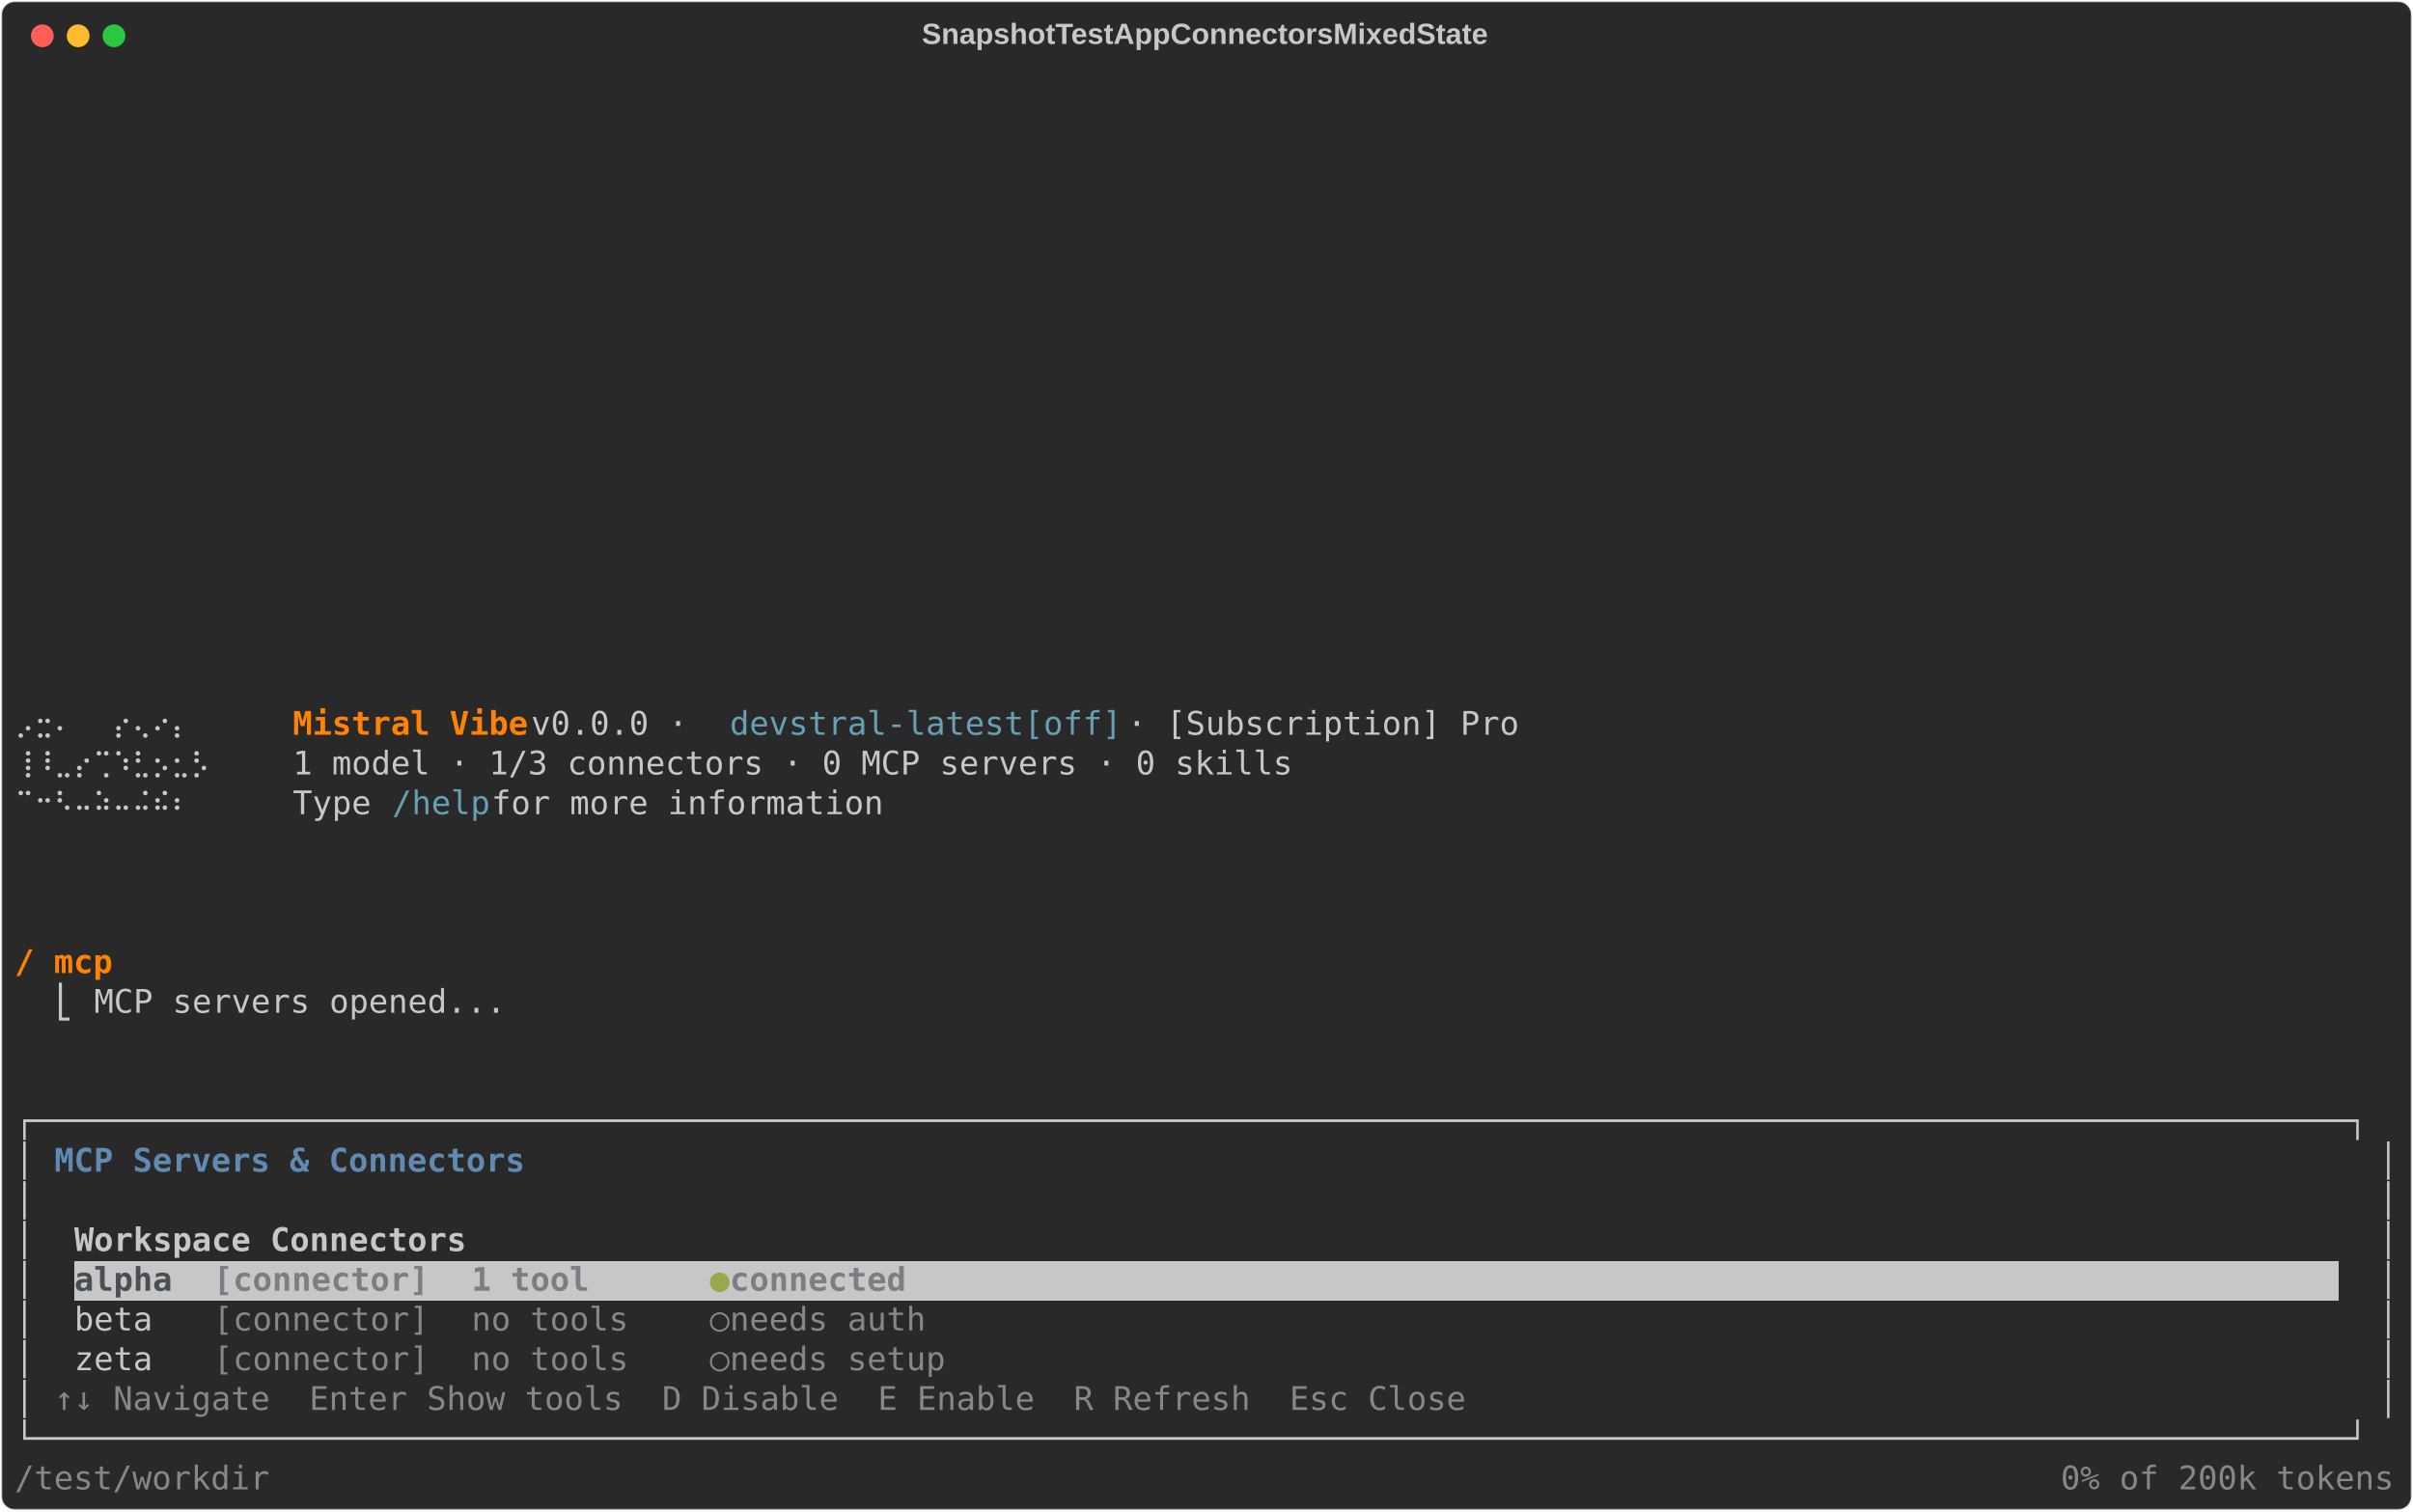
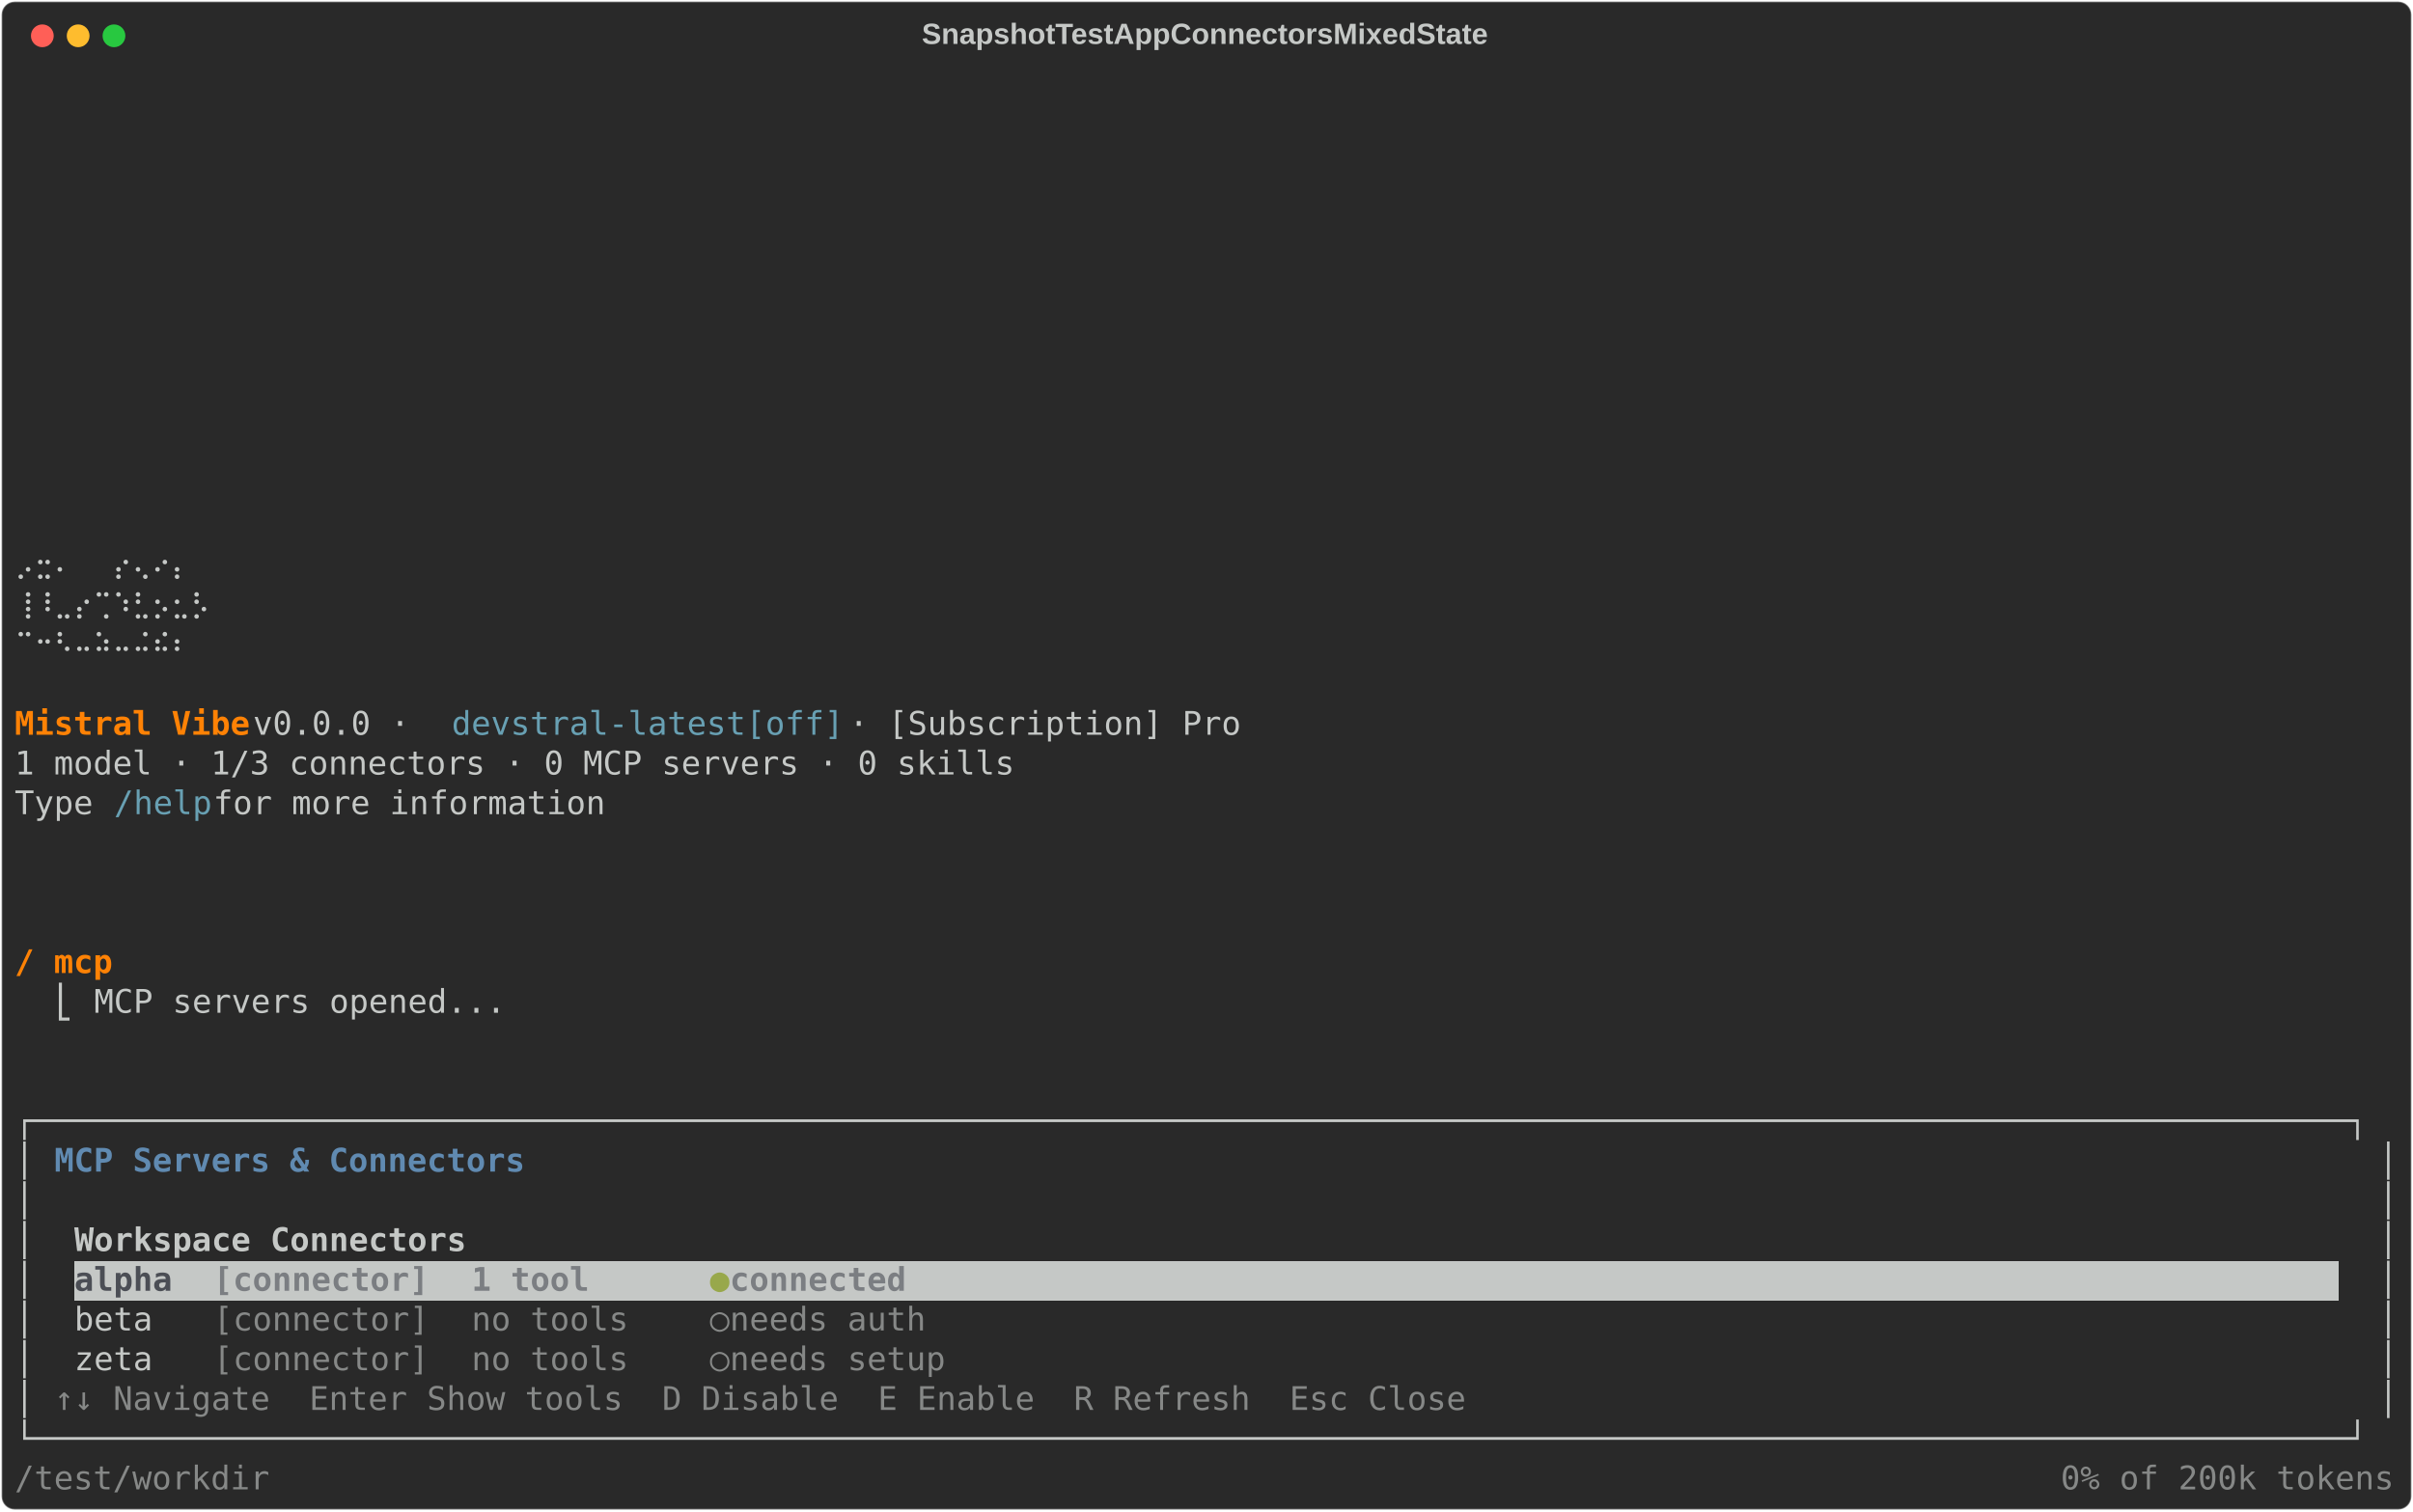
<svg xmlns="http://www.w3.org/2000/svg" class="rich-terminal" viewBox="0 0 1482 928.4">
  <style>

    @font-face {
        font-family: "Fira Code";
        src: local("FiraCode-Regular"),
                url("https://cdnjs.cloudflare.com/ajax/libs/firacode/6.2.0/woff2/FiraCode-Regular.woff2") format("woff2"),
                url("https://cdnjs.cloudflare.com/ajax/libs/firacode/6.2.0/woff/FiraCode-Regular.woff") format("woff");
        font-style: normal;
        font-weight: 400;
    }
    @font-face {
        font-family: "Fira Code";
        src: local("FiraCode-Bold"),
                url("https://cdnjs.cloudflare.com/ajax/libs/firacode/6.2.0/woff2/FiraCode-Bold.woff2") format("woff2"),
                url("https://cdnjs.cloudflare.com/ajax/libs/firacode/6.2.0/woff/FiraCode-Bold.woff") format("woff");
        font-style: bold;
        font-weight: 700;
    }

    .terminal-matrix {
        font-family: Fira Code, monospace;
        font-size: 20px;
        line-height: 24.4px;
        font-variant-east-asian: full-width;
    }

    .terminal-title {
        font-size: 18px;
        font-weight: bold;
        font-family: arial;
    }

    .terminal-r1 { fill: #c5c8c6 }
.terminal-r2 { fill: #ff8205;font-weight: bold }
.terminal-r3 { fill: #68a0b3 }
.terminal-r4 { fill: #608ab1;font-weight: bold }
.terminal-r5 { fill: #c5c8c6;font-weight: bold }
.terminal-r6 { fill: #4b4e55;font-weight: bold }
.terminal-r7 { fill: #7b7e82;font-weight: bold }
.terminal-r8 { fill: #98a84b;font-weight: bold }
.terminal-r9 { fill: #868887 }
    </style>
  <defs>
    <clipPath id="terminal-clip-terminal">
      <rect x="0" y="0" width="1463.0" height="877.4" />
    </clipPath>
    <clipPath id="terminal-line-0">
      <rect x="0" y="1.5" width="1464" height="24.65" />
    </clipPath>
    <clipPath id="terminal-line-1">
      <rect x="0" y="25.9" width="1464" height="24.65" />
    </clipPath>
    <clipPath id="terminal-line-2">
      <rect x="0" y="50.3" width="1464" height="24.65" />
    </clipPath>
    <clipPath id="terminal-line-3">
      <rect x="0" y="74.7" width="1464" height="24.65" />
    </clipPath>
    <clipPath id="terminal-line-4">
      <rect x="0" y="99.1" width="1464" height="24.65" />
    </clipPath>
    <clipPath id="terminal-line-5">
      <rect x="0" y="123.5" width="1464" height="24.65" />
    </clipPath>
    <clipPath id="terminal-line-6">
      <rect x="0" y="147.9" width="1464" height="24.65" />
    </clipPath>
    <clipPath id="terminal-line-7">
      <rect x="0" y="172.3" width="1464" height="24.65" />
    </clipPath>
    <clipPath id="terminal-line-8">
      <rect x="0" y="196.7" width="1464" height="24.65" />
    </clipPath>
    <clipPath id="terminal-line-9">
      <rect x="0" y="221.1" width="1464" height="24.65" />
    </clipPath>
    <clipPath id="terminal-line-10">
      <rect x="0" y="245.5" width="1464" height="24.65" />
    </clipPath>
    <clipPath id="terminal-line-11">
      <rect x="0" y="269.9" width="1464" height="24.65" />
    </clipPath>
    <clipPath id="terminal-line-12">
      <rect x="0" y="294.3" width="1464" height="24.65" />
    </clipPath>
    <clipPath id="terminal-line-13">
      <rect x="0" y="318.7" width="1464" height="24.65" />
    </clipPath>
    <clipPath id="terminal-line-14">
      <rect x="0" y="343.1" width="1464" height="24.65" />
    </clipPath>
    <clipPath id="terminal-line-15">
      <rect x="0" y="367.5" width="1464" height="24.65" />
    </clipPath>
    <clipPath id="terminal-line-16">
      <rect x="0" y="391.9" width="1464" height="24.65" />
    </clipPath>
    <clipPath id="terminal-line-17">
      <rect x="0" y="416.3" width="1464" height="24.65" />
    </clipPath>
    <clipPath id="terminal-line-18">
      <rect x="0" y="440.7" width="1464" height="24.65" />
    </clipPath>
    <clipPath id="terminal-line-19">
      <rect x="0" y="465.1" width="1464" height="24.65" />
    </clipPath>
    <clipPath id="terminal-line-20">
      <rect x="0" y="489.5" width="1464" height="24.65" />
    </clipPath>
    <clipPath id="terminal-line-21">
      <rect x="0" y="513.9" width="1464" height="24.65" />
    </clipPath>
    <clipPath id="terminal-line-22">
      <rect x="0" y="538.3" width="1464" height="24.65" />
    </clipPath>
    <clipPath id="terminal-line-23">
      <rect x="0" y="562.7" width="1464" height="24.65" />
    </clipPath>
    <clipPath id="terminal-line-24">
      <rect x="0" y="587.1" width="1464" height="24.65" />
    </clipPath>
    <clipPath id="terminal-line-25">
      <rect x="0" y="611.5" width="1464" height="24.65" />
    </clipPath>
    <clipPath id="terminal-line-26">
      <rect x="0" y="635.9" width="1464" height="24.65" />
    </clipPath>
    <clipPath id="terminal-line-27">
      <rect x="0" y="660.3" width="1464" height="24.65" />
    </clipPath>
    <clipPath id="terminal-line-28">
      <rect x="0" y="684.7" width="1464" height="24.65" />
    </clipPath>
    <clipPath id="terminal-line-29">
      <rect x="0" y="709.1" width="1464" height="24.65" />
    </clipPath>
    <clipPath id="terminal-line-30">
      <rect x="0" y="733.5" width="1464" height="24.65" />
    </clipPath>
    <clipPath id="terminal-line-31">
      <rect x="0" y="757.9" width="1464" height="24.65" />
    </clipPath>
    <clipPath id="terminal-line-32">
      <rect x="0" y="782.3" width="1464" height="24.65" />
    </clipPath>
    <clipPath id="terminal-line-33">
      <rect x="0" y="806.7" width="1464" height="24.65" />
    </clipPath>
    <clipPath id="terminal-line-34">
      <rect x="0" y="831.1" width="1464" height="24.65" />
    </clipPath>
  </defs>
  <rect fill="#292929" stroke="rgba(255,255,255,0.35)" stroke-width="1" x="1" y="1" width="1480" height="926.4" rx="8" />
  <text class="terminal-title" fill="#c5c8c6" text-anchor="middle" x="740" y="27">SnapshotTestAppConnectorsMixedState</text>
  <g transform="translate(26,22)">
    <circle cx="0" cy="0" r="7" fill="#ff5f57" />
    <circle cx="22" cy="0" r="7" fill="#febc2e" />
    <circle cx="44" cy="0" r="7" fill="#28c840" />
  </g>
  <g transform="translate(9, 41)" clip-path="url(#terminal-clip-terminal)">
    <rect fill="#c5c8c6" x="36.6" y="733.5" width="85.4" height="24.65" shape-rendering="crispEdges" />
    <rect fill="#c5c8c6" x="122" y="733.5" width="158.6" height="24.65" shape-rendering="crispEdges" />
    <rect fill="#c5c8c6" x="280.6" y="733.5" width="122" height="24.65" shape-rendering="crispEdges" />
    <rect fill="#c5c8c6" x="402.6" y="733.5" width="24.4" height="24.65" shape-rendering="crispEdges" />
    <rect fill="#c5c8c6" x="427" y="733.5" width="12.2" height="24.65" shape-rendering="crispEdges" />
    <rect fill="#c5c8c6" x="439.2" y="733.5" width="122" height="24.65" shape-rendering="crispEdges" />
    <rect fill="#c5c8c6" x="561.2" y="733.5" width="866.2" height="24.65" shape-rendering="crispEdges" />
    <g class="terminal-matrix">
      <text class="terminal-r1" x="1464" y="20" textLength="12.2" clip-path="url(#terminal-line-0)">
</text>
      <text class="terminal-r1" x="1464" y="44.4" textLength="12.2" clip-path="url(#terminal-line-1)">
</text>
      <text class="terminal-r1" x="1464" y="68.8" textLength="12.2" clip-path="url(#terminal-line-2)">
</text>
      <text class="terminal-r1" x="1464" y="93.2" textLength="12.2" clip-path="url(#terminal-line-3)">
</text>
      <text class="terminal-r1" x="1464" y="117.6" textLength="12.2" clip-path="url(#terminal-line-4)">
</text>
      <text class="terminal-r1" x="1464" y="142" textLength="12.2" clip-path="url(#terminal-line-5)">
</text>
      <text class="terminal-r1" x="1464" y="166.4" textLength="12.2" clip-path="url(#terminal-line-6)">
</text>
      <text class="terminal-r1" x="1464" y="190.8" textLength="12.2" clip-path="url(#terminal-line-7)">
</text>
      <text class="terminal-r1" x="1464" y="215.2" textLength="12.2" clip-path="url(#terminal-line-8)">
</text>
      <text class="terminal-r1" x="1464" y="239.6" textLength="12.2" clip-path="url(#terminal-line-9)">
</text>
      <text class="terminal-r1" x="1464" y="264" textLength="12.2" clip-path="url(#terminal-line-10)">
</text>
      <text class="terminal-r1" x="1464" y="288.4" textLength="12.2" clip-path="url(#terminal-line-11)">
</text>
+       <text class="terminal-r1" x="0" y="312.8" textLength="134.2" clip-path="url(#terminal-line-12)">  ⡠⣒⠄  ⡔⢄⠔⡄</text>
      <text class="terminal-r1" x="1464" y="312.8" textLength="12.2" clip-path="url(#terminal-line-12)">
</text>
+       <text class="terminal-r1" x="0" y="337.2" textLength="134.2" clip-path="url(#terminal-line-13)"> ⢸⠸⣀⡔⢉⠱⣃⡢⣂⡣</text>
      <text class="terminal-r1" x="1464" y="337.2" textLength="12.2" clip-path="url(#terminal-line-13)">
</text>
+       <text class="terminal-r1" x="0" y="361.6" textLength="134.2" clip-path="url(#terminal-line-14)">  ⠉⠒⠣⠤⠵⠤⠬⠮⠆</text>
      <text class="terminal-r1" x="1464" y="361.6" textLength="12.2" clip-path="url(#terminal-line-14)">
</text>
      <text class="terminal-r1" x="1464" y="386" textLength="12.2" clip-path="url(#terminal-line-15)">
</text>
-       <text class="terminal-r1" x="0" y="410.4" textLength="134.2" clip-path="url(#terminal-line-16)">  ⡠⣒⠄  ⡔⢄⠔⡄</text>
-       <text class="terminal-r2" x="170.8" y="410.4" textLength="146.4" clip-path="url(#terminal-line-16)">Mistral Vibe</text>
-       <text class="terminal-r1" x="317.2" y="410.4" textLength="122" clip-path="url(#terminal-line-16)"> v0.0.0 · </text>
-       <text class="terminal-r3" x="439.2" y="410.4" textLength="244" clip-path="url(#terminal-line-16)">devstral-latest[off]</text>
-       <text class="terminal-r1" x="683.2" y="410.4" textLength="256.2" clip-path="url(#terminal-line-16)"> · [Subscription] Pro</text>
+       <text class="terminal-r2" x="0" y="410.4" textLength="146.4" clip-path="url(#terminal-line-16)">Mistral Vibe</text>
+       <text class="terminal-r1" x="146.4" y="410.4" textLength="122" clip-path="url(#terminal-line-16)"> v0.0.0 · </text>
+       <text class="terminal-r3" x="268.4" y="410.4" textLength="244" clip-path="url(#terminal-line-16)">devstral-latest[off]</text>
+       <text class="terminal-r1" x="512.4" y="410.4" textLength="256.2" clip-path="url(#terminal-line-16)"> · [Subscription] Pro</text>
      <text class="terminal-r1" x="1464" y="410.4" textLength="12.2" clip-path="url(#terminal-line-16)">
</text>
-       <text class="terminal-r1" x="0" y="434.8" textLength="134.2" clip-path="url(#terminal-line-17)"> ⢸⠸⣀⡔⢉⠱⣃⡢⣂⡣</text>
-       <text class="terminal-r1" x="170.8" y="434.8" textLength="622.2" clip-path="url(#terminal-line-17)">1 model · 1/3 connectors · 0 MCP servers · 0 skills</text>
+       <text class="terminal-r1" x="0" y="434.8" textLength="622.2" clip-path="url(#terminal-line-17)">1 model · 1/3 connectors · 0 MCP servers · 0 skills</text>
      <text class="terminal-r1" x="1464" y="434.8" textLength="12.2" clip-path="url(#terminal-line-17)">
</text>
-       <text class="terminal-r1" x="0" y="459.2" textLength="134.2" clip-path="url(#terminal-line-18)">  ⠉⠒⠣⠤⠵⠤⠬⠮⠆</text>
-       <text class="terminal-r1" x="170.8" y="459.2" textLength="61" clip-path="url(#terminal-line-18)">Type </text>
-       <text class="terminal-r3" x="231.8" y="459.2" textLength="61" clip-path="url(#terminal-line-18)">/help</text>
-       <text class="terminal-r1" x="292.8" y="459.2" textLength="256.2" clip-path="url(#terminal-line-18)"> for more information</text>
+       <text class="terminal-r1" x="0" y="459.2" textLength="61" clip-path="url(#terminal-line-18)">Type </text>
+       <text class="terminal-r3" x="61" y="459.2" textLength="61" clip-path="url(#terminal-line-18)">/help</text>
+       <text class="terminal-r1" x="122" y="459.2" textLength="256.2" clip-path="url(#terminal-line-18)"> for more information</text>
      <text class="terminal-r1" x="1464" y="459.2" textLength="12.2" clip-path="url(#terminal-line-18)">
</text>
      <text class="terminal-r1" x="1464" y="483.6" textLength="12.2" clip-path="url(#terminal-line-19)">
</text>
      <text class="terminal-r1" x="1464" y="508" textLength="12.2" clip-path="url(#terminal-line-20)">
</text>
      <text class="terminal-r1" x="1464" y="532.4" textLength="12.2" clip-path="url(#terminal-line-21)">
</text>
      <text class="terminal-r2" x="0" y="556.8" textLength="61" clip-path="url(#terminal-line-22)">/ mcp</text>
      <text class="terminal-r1" x="1464" y="556.8" textLength="12.2" clip-path="url(#terminal-line-22)">
</text>
      <text class="terminal-r1" x="24.4" y="581.2" textLength="12.2" clip-path="url(#terminal-line-23)">⎣</text>
      <text class="terminal-r1" x="48.8" y="581.2" textLength="256.2" clip-path="url(#terminal-line-23)">MCP servers opened...</text>
      <text class="terminal-r1" x="1464" y="581.2" textLength="12.2" clip-path="url(#terminal-line-23)">
</text>
      <text class="terminal-r1" x="1464" y="605.6" textLength="12.2" clip-path="url(#terminal-line-24)">
</text>
      <text class="terminal-r1" x="1464" y="630" textLength="12.2" clip-path="url(#terminal-line-25)">
</text>
      <text class="terminal-r1" x="0" y="654.4" textLength="1464" clip-path="url(#terminal-line-26)">┌──────────────────────────────────────────────────────────────────────────────────────────────────────────────────────┐</text>
      <text class="terminal-r1" x="1464" y="654.4" textLength="12.2" clip-path="url(#terminal-line-26)">
</text>
      <text class="terminal-r1" x="0" y="678.8" textLength="12.2" clip-path="url(#terminal-line-27)">│</text>
      <text class="terminal-r4" x="24.4" y="678.8" textLength="292.8" clip-path="url(#terminal-line-27)">MCP Servers &amp; Connectors</text>
      <text class="terminal-r1" x="1451.8" y="678.8" textLength="12.2" clip-path="url(#terminal-line-27)">│</text>
      <text class="terminal-r1" x="1464" y="678.8" textLength="12.2" clip-path="url(#terminal-line-27)">
</text>
      <text class="terminal-r1" x="0" y="703.2" textLength="12.2" clip-path="url(#terminal-line-28)">│</text>
      <text class="terminal-r1" x="1451.8" y="703.2" textLength="12.2" clip-path="url(#terminal-line-28)">│</text>
      <text class="terminal-r1" x="1464" y="703.2" textLength="12.2" clip-path="url(#terminal-line-28)">
</text>
      <text class="terminal-r1" x="0" y="727.6" textLength="12.2" clip-path="url(#terminal-line-29)">│</text>
      <text class="terminal-r5" x="36.6" y="727.6" textLength="244" clip-path="url(#terminal-line-29)">Workspace Connectors</text>
      <text class="terminal-r1" x="1451.8" y="727.6" textLength="12.2" clip-path="url(#terminal-line-29)">│</text>
      <text class="terminal-r1" x="1464" y="727.6" textLength="12.2" clip-path="url(#terminal-line-29)">
</text>
      <text class="terminal-r1" x="0" y="752" textLength="12.2" clip-path="url(#terminal-line-30)">│</text>
      <text class="terminal-r6" x="36.6" y="752" textLength="85.4" clip-path="url(#terminal-line-30)">  alpha</text>
      <text class="terminal-r7" x="122" y="752" textLength="158.6" clip-path="url(#terminal-line-30)">  [connector]</text>
      <text class="terminal-r7" x="280.6" y="752" textLength="122" clip-path="url(#terminal-line-30)">  1 tool  </text>
      <text class="terminal-r8" x="427" y="752" textLength="12.2" clip-path="url(#terminal-line-30)">●</text>
      <text class="terminal-r7" x="439.2" y="752" textLength="122" clip-path="url(#terminal-line-30)"> connected</text>
      <text class="terminal-r1" x="1451.8" y="752" textLength="12.2" clip-path="url(#terminal-line-30)">│</text>
      <text class="terminal-r1" x="1464" y="752" textLength="12.2" clip-path="url(#terminal-line-30)">
</text>
      <text class="terminal-r1" x="0" y="776.4" textLength="12.2" clip-path="url(#terminal-line-31)">│</text>
      <text class="terminal-r1" x="36.6" y="776.4" textLength="85.4" clip-path="url(#terminal-line-31)">  beta </text>
      <text class="terminal-r9" x="122" y="776.4" textLength="158.6" clip-path="url(#terminal-line-31)">  [connector]</text>
      <text class="terminal-r9" x="280.6" y="776.4" textLength="122" clip-path="url(#terminal-line-31)">  no tools</text>
      <text class="terminal-r9" x="427" y="776.4" textLength="12.2" clip-path="url(#terminal-line-31)">○</text>
      <text class="terminal-r9" x="439.2" y="776.4" textLength="134.2" clip-path="url(#terminal-line-31)"> needs auth</text>
      <text class="terminal-r1" x="1451.8" y="776.4" textLength="12.2" clip-path="url(#terminal-line-31)">│</text>
      <text class="terminal-r1" x="1464" y="776.4" textLength="12.2" clip-path="url(#terminal-line-31)">
</text>
      <text class="terminal-r1" x="0" y="800.8" textLength="12.2" clip-path="url(#terminal-line-32)">│</text>
      <text class="terminal-r1" x="36.6" y="800.8" textLength="85.4" clip-path="url(#terminal-line-32)">  zeta </text>
      <text class="terminal-r9" x="122" y="800.8" textLength="158.6" clip-path="url(#terminal-line-32)">  [connector]</text>
      <text class="terminal-r9" x="280.6" y="800.8" textLength="122" clip-path="url(#terminal-line-32)">  no tools</text>
      <text class="terminal-r9" x="427" y="800.8" textLength="12.2" clip-path="url(#terminal-line-32)">○</text>
      <text class="terminal-r9" x="439.2" y="800.8" textLength="146.4" clip-path="url(#terminal-line-32)"> needs setup</text>
      <text class="terminal-r1" x="1451.8" y="800.8" textLength="12.2" clip-path="url(#terminal-line-32)">│</text>
      <text class="terminal-r1" x="1464" y="800.8" textLength="12.2" clip-path="url(#terminal-line-32)">
</text>
      <text class="terminal-r1" x="0" y="825.2" textLength="12.2" clip-path="url(#terminal-line-33)">│</text>
      <text class="terminal-r9" x="24.4" y="825.2" textLength="878.4" clip-path="url(#terminal-line-33)">↑↓ Navigate  Enter Show tools  D Disable  E Enable  R Refresh  Esc Close</text>
      <text class="terminal-r1" x="1451.8" y="825.2" textLength="12.2" clip-path="url(#terminal-line-33)">│</text>
      <text class="terminal-r1" x="1464" y="825.2" textLength="12.2" clip-path="url(#terminal-line-33)">
</text>
      <text class="terminal-r1" x="0" y="849.6" textLength="1464" clip-path="url(#terminal-line-34)">└──────────────────────────────────────────────────────────────────────────────────────────────────────────────────────┘</text>
      <text class="terminal-r1" x="1464" y="849.6" textLength="12.2" clip-path="url(#terminal-line-34)">
</text>
      <text class="terminal-r9" x="0" y="874" textLength="158.6" clip-path="url(#terminal-line-35)">/test/workdir</text>
      <text class="terminal-r9" x="1256.6" y="874" textLength="207.4" clip-path="url(#terminal-line-35)">0% of 200k tokens</text>
    </g>
  </g>
</svg>
